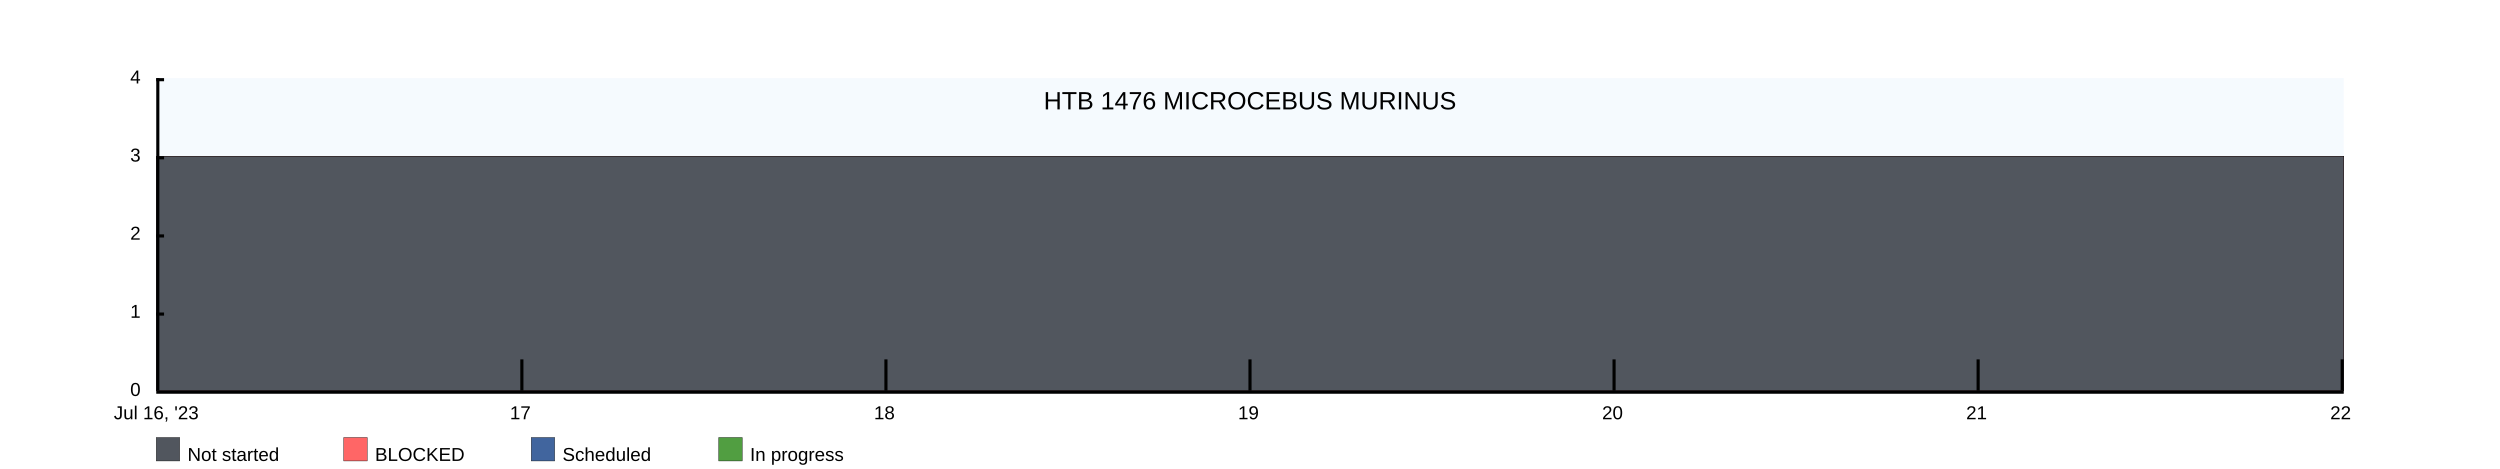
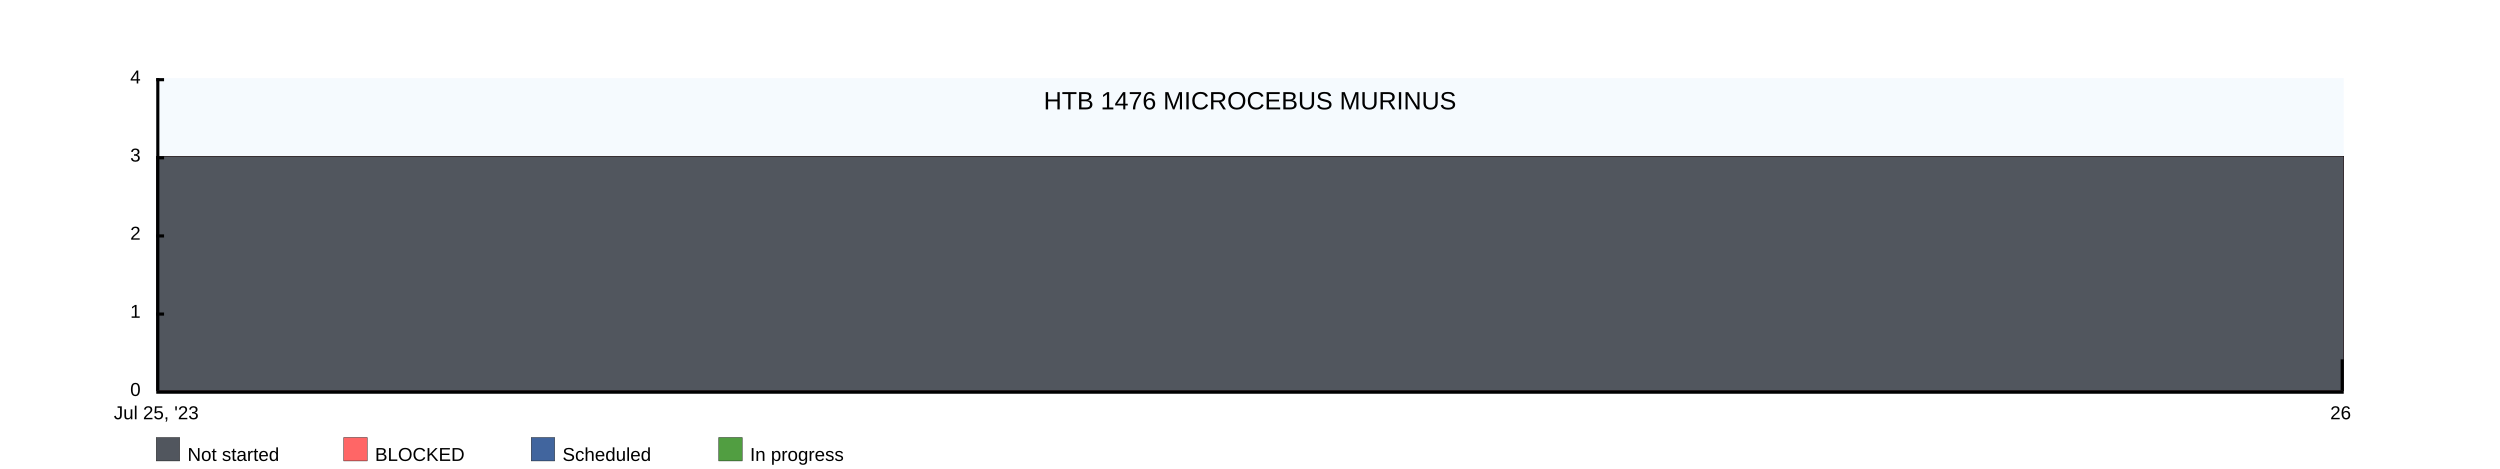
<svg xmlns="http://www.w3.org/2000/svg" width="1600" height="300">
  <rect x="100" y="50" width="1400" height="200" fill="rgba(221, 239, 250, .3)" />
  <clipPath id="theGraph">
    <rect x="100" y="50" width="1400" height="200" fill="black" />
  </clipPath>
  <rect x="100" y="280" width="15" height="15" fill="#51565E" stroke="black" stroke-width="0.25" />
  <text x="120" y="295" font-family="Arial" font-size="12" fill="black">Not started</text>
  <rect x="220" y="280" width="15" height="15" fill="#FF6666" stroke="black" stroke-width="0.25" />
  <text x="240" y="295" font-family="Arial" font-size="12" fill="black">BLOCKED</text>
  <rect x="340" y="280" width="15" height="15" fill="#41659E" stroke="black" stroke-width="0.25" />
  <text x="360" y="295" font-family="Arial" font-size="12" fill="black">Scheduled</text>
  <rect x="460" y="280" width="15" height="15" fill="#519E41" stroke="black" stroke-width="0.25" />
  <text x="480" y="295" font-family="Arial" font-size="12" fill="black">In progress</text>
-   <path d="M 100 100 M 100 100 C 100 100 333.333 100 333.333 100 C 333.333 100 566.667 100 566.667 100 C 566.667 100 800 100 800 100 C 800 100 1033.333 100 1033.333 100 C 1033.333 100 1266.667 100 1266.667 100 C 1266.667 100 1500 100 1500 100 C 1500 100 1500 250 1500 250 C 1500 250 100 250 100 250 Z" fill="#519E41" stroke="black" stroke-width="0.25" />
-   <path d="M 100 100 M 100 100 C 100 100 333.333 100 333.333 100 C 333.333 100 566.667 100 566.667 100 C 566.667 100 800 100 800 100 C 800 100 1033.333 100 1033.333 100 C 1033.333 100 1266.667 100 1266.667 100 C 1266.667 100 1500 100 1500 100 C 1500 100 1500 250 1500 250 C 1500 250 100 250 100 250 Z" fill="#41659E" stroke="black" stroke-width="0.25" />
-   <path d="M 100 100 M 100 100 C 100 100 333.333 100 333.333 100 C 333.333 100 566.667 100 566.667 100 C 566.667 100 800 100 800 100 C 800 100 1033.333 100 1033.333 100 C 1033.333 100 1266.667 100 1266.667 100 C 1266.667 100 1500 100 1500 100 C 1500 100 1500 250 1500 250 C 1500 250 100 250 100 250 Z" fill="#FF6666" stroke="black" stroke-width="0.25" />
-   <path d="M 100 100 M 100 100 C 100 100 333.333 100 333.333 100 C 333.333 100 566.667 100 566.667 100 C 566.667 100 800 100 800 100 C 800 100 1033.333 100 1033.333 100 C 1033.333 100 1266.667 100 1266.667 100 C 1266.667 100 1500 100 1500 100 C 1500 100 1500 250 1500 250 C 1500 250 100 250 100 250 Z" fill="#51565E" stroke="black" stroke-width="0.25" />
+   <path d="M 100 100 M 100 100 C 100 100 1500 100 1500 100 C 1500 100 1500 250 1500 250 C 1500 250 100 250 100 250 Z" fill="#519E41" stroke="black" stroke-width="0.25" />
+   <path d="M 100 100 M 100 100 C 100 100 1500 100 1500 100 C 1500 100 1500 250 1500 250 C 1500 250 100 250 100 250 Z" fill="#41659E" stroke="black" stroke-width="0.25" />
+   <path d="M 100 100 M 100 100 C 100 100 1500 100 1500 100 C 1500 100 1500 250 1500 250 C 1500 250 100 250 100 250 Z" fill="#FF6666" stroke="black" stroke-width="0.25" />
+   <path d="M 100 100 M 100 100 C 100 100 1500 100 1500 100 C 1500 100 1500 250 1500 250 C 1500 250 100 250 100 250 Z" fill="#51565E" stroke="black" stroke-width="0.25" />
  <text x="800" y="70" font-family="Arial" font-size="16" fill="black" text-anchor="middle" alignment-baseline="middle">HTB 1476 MICROCEBUS MURINUS</text>
  <rect x="100" y="250" width="1400" height="2" fill="black" />
  <rect x="100" y="50" width="5" height="2" fill="black" />
  <rect x="100" y="100" width="5" height="2" fill="black" />
  <rect x="100" y="150" width="5" height="2" fill="black" />
  <rect x="100" y="200" width="5" height="2" fill="black" />
  <text x="90" y="50" font-family="Arial" font-size="12" fill="black" text-anchor="end" dominant-baseline="middle">4</text>
  <text x="90" y="100" font-family="Arial" font-size="12" fill="black" text-anchor="end" dominant-baseline="middle">3</text>
  <text x="90" y="150" font-family="Arial" font-size="12" fill="black" text-anchor="end" dominant-baseline="middle">2</text>
  <text x="90" y="200" font-family="Arial" font-size="12" fill="black" text-anchor="end" dominant-baseline="middle">1</text>
  <text x="90" y="250" font-family="Arial" font-size="12" fill="black" text-anchor="end" dominant-baseline="middle">0</text>
-   <text x="100" y="260" font-family="Arial" fill="black" text-anchor="middle" dominant-baseline="hanging">Jul 16, '23</text>
-   <text x="333" y="260" font-family="Arial" fill="black" text-anchor="middle" dominant-baseline="hanging">17</text>
-   <text x="566" y="260" font-family="Arial" fill="black" text-anchor="middle" dominant-baseline="hanging">18</text>
-   <text x="799" y="260" font-family="Arial" fill="black" text-anchor="middle" dominant-baseline="hanging">19</text>
-   <text x="1032" y="260" font-family="Arial" fill="black" text-anchor="middle" dominant-baseline="hanging">20</text>
-   <text x="1265" y="260" font-family="Arial" fill="black" text-anchor="middle" dominant-baseline="hanging">21</text>
-   <text x="1498" y="260" font-family="Arial" fill="black" text-anchor="middle" dominant-baseline="hanging">22</text>
+   <text x="100" y="260" font-family="Arial" fill="black" text-anchor="middle" dominant-baseline="hanging">Jul 25, '23</text>
+   <text x="1498" y="260" font-family="Arial" fill="black" text-anchor="middle" dominant-baseline="hanging">26</text>
  <rect x="100" y="50" width="2" height="200" fill="black" />
-   <rect x="333" y="230" width="2" height="20" fill="black" />
-   <rect x="566" y="230" width="2" height="20" fill="black" />
-   <rect x="799" y="230" width="2" height="20" fill="black" />
-   <rect x="1032" y="230" width="2" height="20" fill="black" />
-   <rect x="1265" y="230" width="2" height="20" fill="black" />
  <rect x="1498" y="230" width="2" height="20" fill="black" />
</svg>
